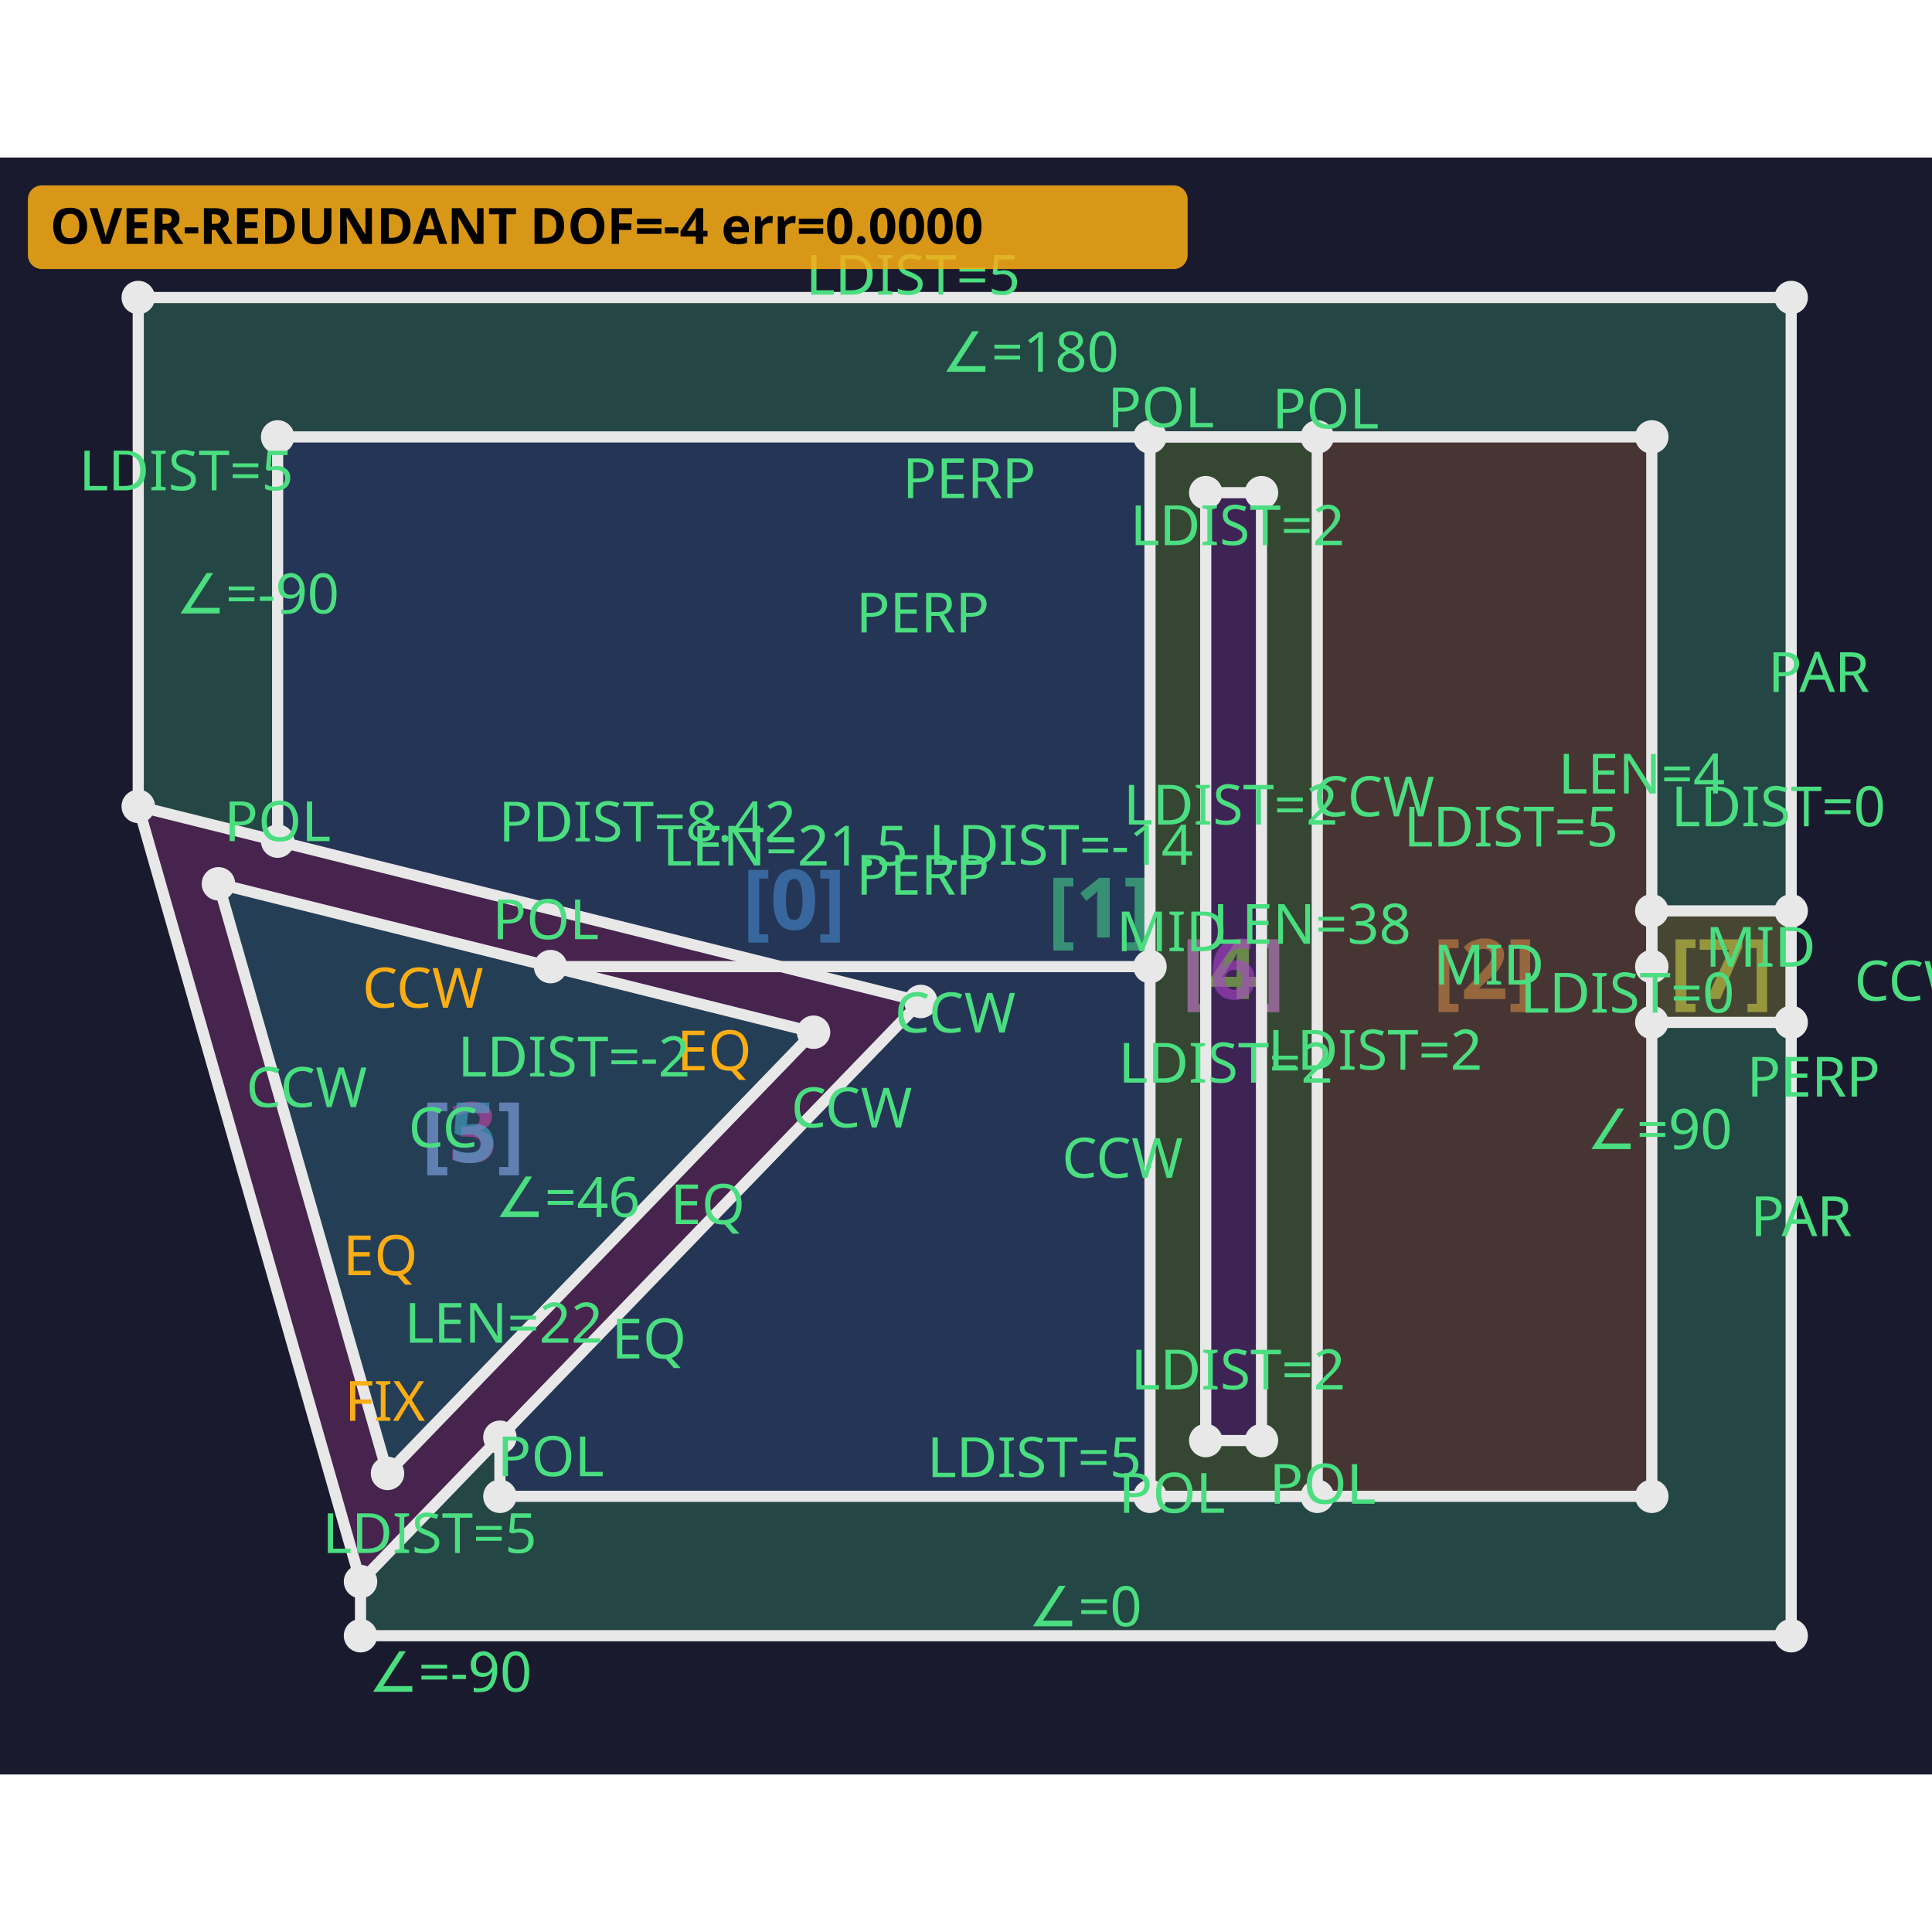
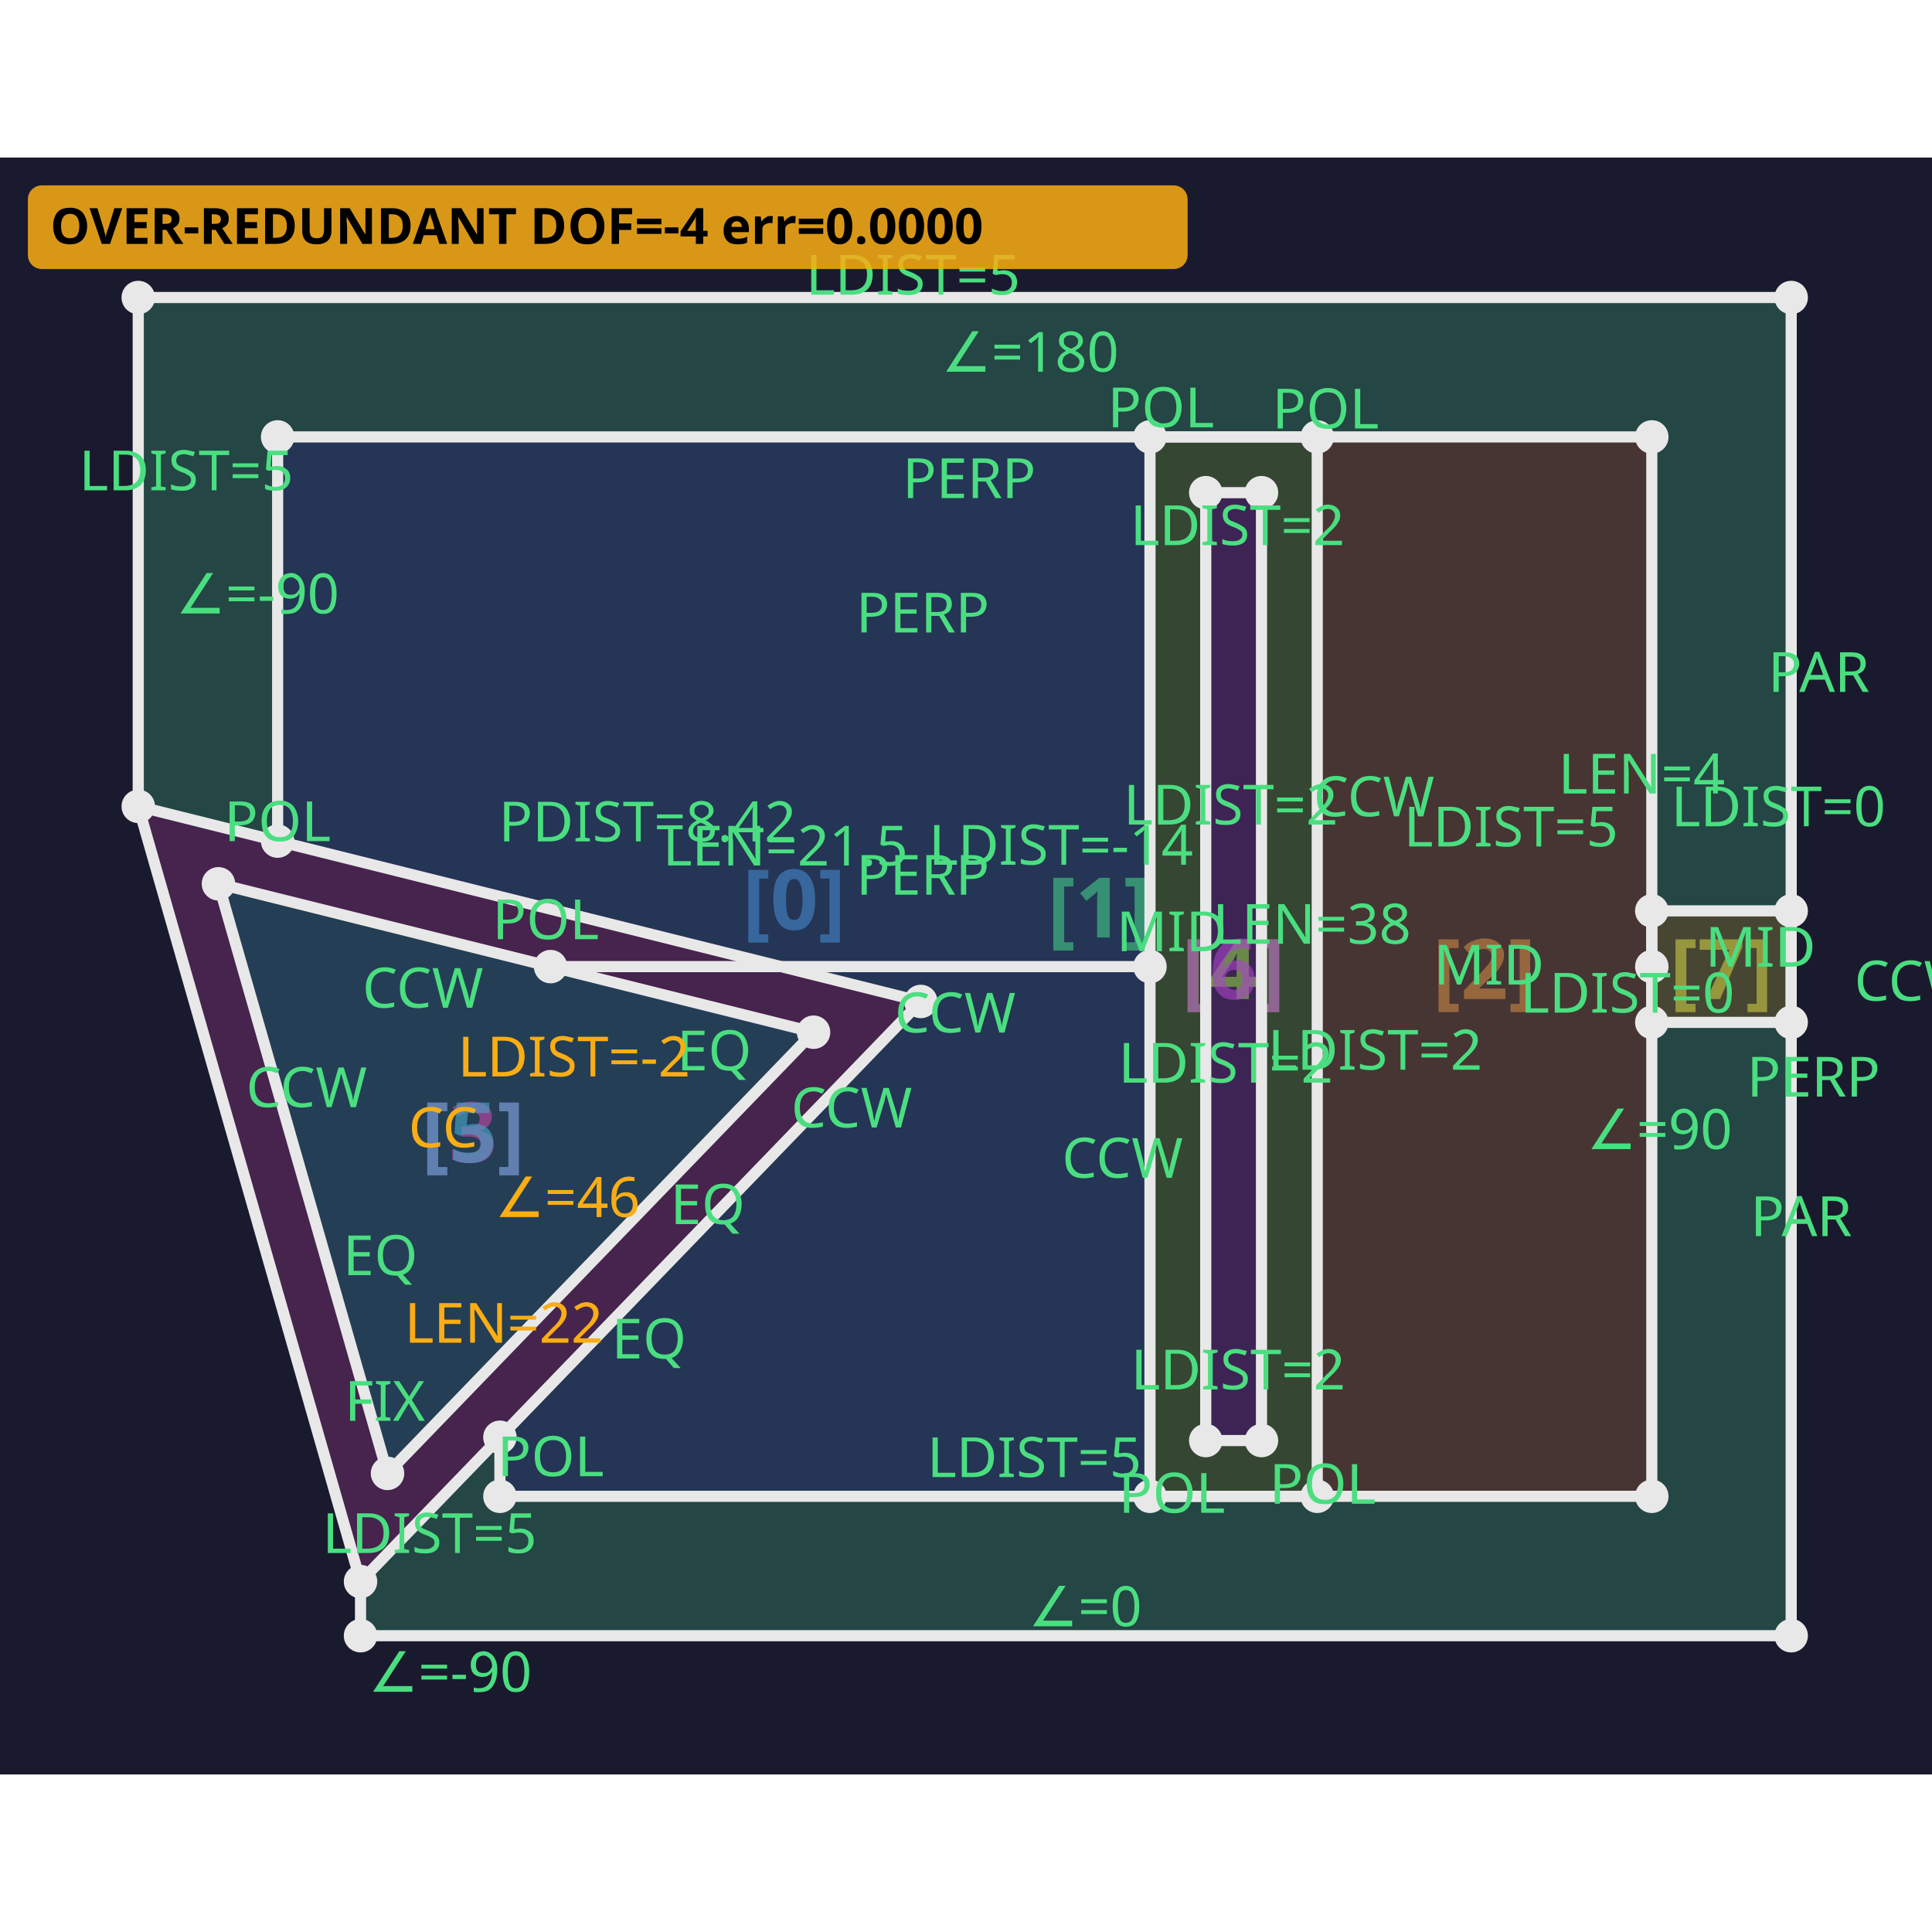
<svg xmlns="http://www.w3.org/2000/svg" viewBox="-13.9 -47.2 69.3 58.0" width="600" height="600">
  <rect x="-13.9" y="-47.2" width="69.3" height="58.0" fill="#1a1a2e" />
  <g data-layer="surfaces" opacity="0.25">
    <path d="M19.128,-16.928 L4.032,-1.296 L4.032,0.822 L27.349,0.822 L27.349,-37.178 L30.323,-37.178 L-3.941,-37.178 L-3.941,-22.680 L14.116,-18.178 L27.349,-18.178 L14.116,-18.178Z" fill="#4488cc" stroke="none" />
    <path d="M4.032,-1.296 L-0.968,3.881 L-0.968,5.822 L50.349,5.822 L50.349,-16.178 L45.349,-16.178 L45.349,-20.178 L50.349,-20.178 L50.349,-42.178 L-8.941,-42.178 L-8.941,-23.926 L-3.941,-22.680 L-3.941,-37.178 L30.323,-37.178 L33.349,-37.178 L33.349,-37.178 L45.349,-37.178 L45.349,0.822 L33.349,0.822 L32.118,0.822 L27.349,0.822 L27.349,0.822 L4.032,0.822Z" fill="#44cc88" stroke="none" />
    <path d="M33.349,0.822 L45.349,0.822 L45.349,-37.178 L33.349,-37.178Z" fill="#cc8844" stroke="none" />
    <path d="M-0.968,3.881 L4.032,-1.296 L19.128,-16.928 L14.116,-18.178 L5.849,-18.178 L14.116,-18.178 L-3.941,-22.680 L-8.941,-23.926Z" fill="#cc44aa" stroke="none" />
    <path d="M27.349,0.822 L32.118,0.822 L33.349,0.822 L33.349,-37.178 L30.323,-37.178 L27.349,-37.178Z" fill="#88cc44" stroke="none" />
    <path d="M0.000,0.000 L15.282,-15.825 L-6.064,-21.148Z" fill="#44aacc" stroke="none" />
    <path d="M31.349,-35.178 L29.349,-35.178 L29.349,-1.178 L31.349,-1.178Z" fill="#aa44cc" stroke="none" />
    <path d="M50.349,-16.178 L50.349,-20.178 L45.349,-20.178 L45.349,-16.178Z" fill="#cccc44" stroke="none" />
  </g>
  <g data-layer="surface-labels">
    <text x="14.588" y="-20.670" fill="#4488cc" font-size="3" font-family="sans-serif" text-anchor="middle" dominant-baseline="central" font-weight="bold" opacity="0.6">[0]</text>
    <text x="25.530" y="-20.386" fill="#44cc88" font-size="3" font-family="sans-serif" text-anchor="middle" dominant-baseline="central" font-weight="bold" opacity="0.6">[1]</text>
    <text x="39.349" y="-18.178" fill="#cc8844" font-size="3" font-family="sans-serif" text-anchor="middle" dominant-baseline="central" font-weight="bold" opacity="0.6">[2]</text>
    <text x="3.073" y="-12.324" fill="#cc44aa" font-size="3" font-family="sans-serif" text-anchor="middle" dominant-baseline="central" font-weight="bold" opacity="0.6">[3]</text>
    <text x="30.349" y="-18.178" fill="#88cc44" font-size="3" font-family="sans-serif" text-anchor="middle" dominant-baseline="central" font-weight="bold" opacity="0.6">[4]</text>
    <text x="3.073" y="-12.324" fill="#44aacc" font-size="3" font-family="sans-serif" text-anchor="middle" dominant-baseline="central" font-weight="bold" opacity="0.6">[5]</text>
    <text x="30.349" y="-18.178" fill="#aa44cc" font-size="3" font-family="sans-serif" text-anchor="middle" dominant-baseline="central" font-weight="bold" opacity="0.6">[6]</text>
    <text x="47.849" y="-18.178" fill="#cccc44" font-size="3" font-family="sans-serif" text-anchor="middle" dominant-baseline="central" font-weight="bold" opacity="0.6">[7]</text>
  </g>
  <g data-layer="edges">
    <line x1="0.000" y1="0.000" x2="15.282" y2="-15.825" stroke="#e8e8e8" stroke-width="0.4" />
    <line x1="15.282" y1="-15.825" x2="-6.064" y2="-21.148" stroke="#e8e8e8" stroke-width="0.4" />
    <line x1="-6.064" y1="-21.148" x2="0.000" y2="0.000" stroke="#e8e8e8" stroke-width="0.4" />
    <line x1="-0.968" y1="3.881" x2="19.128" y2="-16.928" stroke="#e8e8e8" stroke-width="0.4" />
    <line x1="19.128" y1="-16.928" x2="-8.941" y2="-23.926" stroke="#e8e8e8" stroke-width="0.4" />
    <line x1="-8.941" y1="-23.926" x2="-0.968" y2="3.881" stroke="#e8e8e8" stroke-width="0.4" />
    <line x1="-0.968" y1="3.881" x2="-0.968" y2="5.822" stroke="#e8e8e8" stroke-width="0.4" />
    <line x1="-0.968" y1="5.822" x2="50.349" y2="5.822" stroke="#e8e8e8" stroke-width="0.4" />
    <line x1="50.349" y1="5.822" x2="50.349" y2="-42.178" stroke="#e8e8e8" stroke-width="0.4" />
    <line x1="50.349" y1="-42.178" x2="-8.941" y2="-42.178" stroke="#e8e8e8" stroke-width="0.4" />
    <line x1="-8.941" y1="-42.178" x2="-8.941" y2="-23.926" stroke="#e8e8e8" stroke-width="0.4" />
    <line x1="4.032" y1="-1.296" x2="4.032" y2="0.822" stroke="#e8e8e8" stroke-width="0.4" />
    <line x1="4.032" y1="0.822" x2="45.349" y2="0.822" stroke="#e8e8e8" stroke-width="0.4" />
    <line x1="45.349" y1="0.822" x2="45.349" y2="-37.178" stroke="#e8e8e8" stroke-width="0.4" />
    <line x1="45.349" y1="-37.178" x2="-3.941" y2="-37.178" stroke="#e8e8e8" stroke-width="0.4" />
    <line x1="-3.941" y1="-37.178" x2="-3.941" y2="-22.680" stroke="#e8e8e8" stroke-width="0.4" />
    <line x1="45.349" y1="-20.178" x2="45.349" y2="-16.178" stroke="#e8e8e8" stroke-width="0.4" />
    <line x1="45.349" y1="-16.178" x2="50.349" y2="-16.178" stroke="#e8e8e8" stroke-width="0.4" />
    <line x1="50.349" y1="-16.178" x2="50.349" y2="-20.178" stroke="#e8e8e8" stroke-width="0.4" />
    <line x1="50.349" y1="-20.178" x2="45.349" y2="-20.178" stroke="#e8e8e8" stroke-width="0.4" />
    <line x1="33.349" y1="-37.178" x2="27.349" y2="-37.178" stroke="#e8e8e8" stroke-width="0.4" />
    <line x1="27.349" y1="-37.178" x2="27.349" y2="0.822" stroke="#e8e8e8" stroke-width="0.4" />
    <line x1="27.349" y1="0.822" x2="33.349" y2="0.822" stroke="#e8e8e8" stroke-width="0.4" />
    <line x1="33.349" y1="0.822" x2="33.349" y2="-37.178" stroke="#e8e8e8" stroke-width="0.4" />
    <line x1="31.349" y1="-35.178" x2="29.349" y2="-35.178" stroke="#e8e8e8" stroke-width="0.4" />
    <line x1="29.349" y1="-35.178" x2="29.349" y2="-1.178" stroke="#e8e8e8" stroke-width="0.4" />
    <line x1="29.349" y1="-1.178" x2="31.349" y2="-1.178" stroke="#e8e8e8" stroke-width="0.4" />
    <line x1="31.349" y1="-1.178" x2="31.349" y2="-35.178" stroke="#e8e8e8" stroke-width="0.4" />
    <line x1="5.849" y1="-18.178" x2="27.349" y2="-18.178" stroke="#e8e8e8" stroke-width="0.4" />
    <circle cx="0.000" cy="0.000" r="0.6" fill="#e8e8e8" />
    <circle cx="15.282" cy="-15.825" r="0.6" fill="#e8e8e8" />
    <circle cx="-6.064" cy="-21.148" r="0.6" fill="#e8e8e8" />
    <circle cx="-0.968" cy="3.881" r="0.6" fill="#e8e8e8" />
    <circle cx="19.128" cy="-16.928" r="0.6" fill="#e8e8e8" />
    <circle cx="-8.941" cy="-23.926" r="0.6" fill="#e8e8e8" />
    <circle cx="5.849" cy="-18.178" r="0.6" fill="#e8e8e8" />
    <circle cx="-0.968" cy="5.822" r="0.6" fill="#e8e8e8" />
    <circle cx="50.349" cy="5.822" r="0.6" fill="#e8e8e8" />
    <circle cx="50.349" cy="-42.178" r="0.6" fill="#e8e8e8" />
    <circle cx="-8.941" cy="-42.178" r="0.6" fill="#e8e8e8" />
    <circle cx="4.032" cy="-1.296" r="0.6" fill="#e8e8e8" />
    <circle cx="-3.941" cy="-22.680" r="0.6" fill="#e8e8e8" />
    <circle cx="4.032" cy="0.822" r="0.6" fill="#e8e8e8" />
    <circle cx="45.349" cy="0.822" r="0.6" fill="#e8e8e8" />
    <circle cx="45.349" cy="-37.178" r="0.6" fill="#e8e8e8" />
    <circle cx="-3.941" cy="-37.178" r="0.6" fill="#e8e8e8" />
    <circle cx="45.349" cy="-20.178" r="0.6" fill="#e8e8e8" />
    <circle cx="45.349" cy="-18.178" r="0.6" fill="#e8e8e8" />
    <circle cx="45.349" cy="-16.178" r="0.6" fill="#e8e8e8" />
    <circle cx="50.349" cy="-16.178" r="0.6" fill="#e8e8e8" />
    <circle cx="50.349" cy="-20.178" r="0.6" fill="#e8e8e8" />
    <circle cx="33.349" cy="-37.178" r="0.6" fill="#e8e8e8" />
    <circle cx="27.349" cy="-37.178" r="0.6" fill="#e8e8e8" />
    <circle cx="27.349" cy="0.822" r="0.6" fill="#e8e8e8" />
    <circle cx="33.349" cy="0.822" r="0.6" fill="#e8e8e8" />
    <circle cx="31.349" cy="-35.178" r="0.6" fill="#e8e8e8" />
    <circle cx="29.349" cy="-35.178" r="0.6" fill="#e8e8e8" />
    <circle cx="29.349" cy="-1.178" r="0.6" fill="#e8e8e8" />
    <circle cx="31.349" cy="-1.178" r="0.6" fill="#e8e8e8" />
    <circle cx="27.349" cy="-18.178" r="0.6" fill="#e8e8e8" />
  </g>
  <g data-layer="construction">
  </g>
  <g data-layer="labels">
-     <text x="-0.088" y="-1.885" fill="#faad14" font-size="2" font-family="sans-serif" text-anchor="middle">FIX</text>
-     <text x="-0.253" y="-7.107" fill="#faad14" font-size="2" font-family="sans-serif" text-anchor="middle">EQ</text>
-     <text x="11.722" y="-14.458" fill="#faad14" font-size="2" font-family="sans-serif" text-anchor="middle">EQ</text>
-     <text x="1.272" y="-16.702" fill="#faad14" font-size="2" font-family="sans-serif" text-anchor="middle">CCW</text>
+     <text x="-0.088" y="-1.885" fill="#4ade80" font-size="2" font-family="sans-serif" text-anchor="middle">FIX</text>
+     <text x="-0.253" y="-7.107" fill="#4ade80" font-size="2" font-family="sans-serif" text-anchor="middle">EQ</text>
+     <text x="11.722" y="-14.458" fill="#4ade80" font-size="2" font-family="sans-serif" text-anchor="middle">EQ</text>
+     <text x="1.272" y="-16.702" fill="#4ade80" font-size="2" font-family="sans-serif" text-anchor="middle">CCW</text>
    <text x="9.385" y="-4.120" fill="#4ade80" font-size="2" font-family="sans-serif" text-anchor="middle">EQ</text>
    <text x="11.488" y="-8.939" fill="#4ade80" font-size="2" font-family="sans-serif" text-anchor="middle">EQ</text>
    <text x="-2.900" y="-13.137" fill="#4ade80" font-size="2" font-family="sans-serif" text-anchor="middle">CCW</text>
-     <text x="4.174" y="-4.687" fill="#4ade80" font-size="2" font-family="sans-serif" text-anchor="middle">LEN=22</text>
-     <text x="6.689" y="-14.237" fill="#4ade80" font-size="2" font-family="sans-serif" text-anchor="middle">LDIST=-2</text>
-     <text x="1.992" y="-11.696" fill="#4ade80" font-size="2" font-family="sans-serif" text-anchor="middle">CC</text>
-     <text x="6.454" y="-9.193" fill="#4ade80" font-size="2" font-family="sans-serif" text-anchor="middle">∠=46</text>
+     <text x="4.174" y="-4.687" fill="#faad14" font-size="2" font-family="sans-serif" text-anchor="middle">LEN=22</text>
+     <text x="6.689" y="-14.237" fill="#faad14" font-size="2" font-family="sans-serif" text-anchor="middle">LDIST=-2</text>
+     <text x="1.992" y="-11.696" fill="#faad14" font-size="2" font-family="sans-serif" text-anchor="middle">CC</text>
+     <text x="6.454" y="-9.193" fill="#faad14" font-size="2" font-family="sans-serif" text-anchor="middle">∠=46</text>
    <text x="5.681" y="-19.161" fill="#4ade80" font-size="2" font-family="sans-serif" text-anchor="middle">POL</text>
    <text x="9.332" y="-22.666" fill="#4ade80" font-size="2" font-family="sans-serif" text-anchor="middle">PDIST=8.42</text>
    <text x="16.649" y="-12.407" fill="#4ade80" font-size="2" font-family="sans-serif" text-anchor="middle">CCW</text>
    <text x="2.245" y="7.834" fill="#4ade80" font-size="2" font-family="sans-serif" text-anchor="middle">∠=-90</text>
    <text x="25.020" y="5.486" fill="#4ade80" font-size="2" font-family="sans-serif" text-anchor="middle">∠=0</text>
    <text x="45.623" y="-11.630" fill="#4ade80" font-size="2" font-family="sans-serif" text-anchor="middle">∠=90</text>
    <text x="23.052" y="-39.516" fill="#4ade80" font-size="2" font-family="sans-serif" text-anchor="middle">∠=180</text>
    <text x="-4.666" y="-30.844" fill="#4ade80" font-size="2" font-family="sans-serif" text-anchor="middle">∠=-90</text>
    <text x="5.855" y="0.102" fill="#4ade80" font-size="2" font-family="sans-serif" text-anchor="middle">POL</text>
    <text x="-3.941" y="-22.680" fill="#4ade80" font-size="2" font-family="sans-serif" text-anchor="middle">POL</text>
    <text x="20.366" y="-15.813" fill="#4ade80" font-size="2" font-family="sans-serif" text-anchor="middle">CCW</text>
    <text x="1.513" y="2.855" fill="#4ade80" font-size="2" font-family="sans-serif" text-anchor="middle">LDIST=5</text>
    <text x="23.205" y="0.132" fill="#4ade80" font-size="2" font-family="sans-serif" text-anchor="middle">LDIST=5</text>
    <text x="40.304" y="-22.488" fill="#4ade80" font-size="2" font-family="sans-serif" text-anchor="middle">LDIST=5</text>
    <text x="18.853" y="-42.280" fill="#4ade80" font-size="2" font-family="sans-serif" text-anchor="middle">LDIST=5</text>
    <text x="-7.216" y="-35.260" fill="#4ade80" font-size="2" font-family="sans-serif" text-anchor="middle">LDIST=5</text>
    <text x="54.787" y="-16.953" fill="#4ade80" font-size="2" font-family="sans-serif" text-anchor="middle">CCW</text>
    <text x="51.343" y="-28.030" fill="#4ade80" font-size="2" font-family="sans-serif" text-anchor="middle">PAR</text>
    <text x="50.711" y="-8.509" fill="#4ade80" font-size="2" font-family="sans-serif" text-anchor="middle">PAR</text>
    <text x="44.989" y="-24.384" fill="#4ade80" font-size="2" font-family="sans-serif" text-anchor="middle">LEN=4</text>
    <text x="51.155" y="-13.513" fill="#4ade80" font-size="2" font-family="sans-serif" text-anchor="middle">PERP</text>
    <text x="49.894" y="-23.211" fill="#4ade80" font-size="2" font-family="sans-serif" text-anchor="middle">LDIST=0</text>
    <text x="44.474" y="-16.526" fill="#4ade80" font-size="2" font-family="sans-serif" text-anchor="middle">LDIST=0</text>
    <text x="49.248" y="-18.175" fill="#4ade80" font-size="2" font-family="sans-serif" text-anchor="middle">MID</text>
    <text x="39.510" y="-17.535" fill="#4ade80" font-size="2" font-family="sans-serif" text-anchor="middle">MID</text>
    <text x="35.385" y="-23.566" fill="#4ade80" font-size="2" font-family="sans-serif" text-anchor="middle">CCW</text>
    <text x="33.652" y="-37.481" fill="#4ade80" font-size="2" font-family="sans-serif" text-anchor="middle">POL</text>
    <text x="27.746" y="-37.521" fill="#4ade80" font-size="2" font-family="sans-serif" text-anchor="middle">POL</text>
    <text x="28.141" y="1.414" fill="#4ade80" font-size="2" font-family="sans-serif" text-anchor="middle">POL</text>
    <text x="33.547" y="1.090" fill="#4ade80" font-size="2" font-family="sans-serif" text-anchor="middle">POL</text>
    <text x="19.200" y="-30.165" fill="#4ade80" font-size="2" font-family="sans-serif" text-anchor="middle">PERP</text>
    <text x="20.869" y="-34.984" fill="#4ade80" font-size="2" font-family="sans-serif" text-anchor="middle">PERP</text>
    <text x="26.366" y="-10.599" fill="#4ade80" font-size="2" font-family="sans-serif" text-anchor="middle">CCW</text>
    <text x="30.489" y="-33.295" fill="#4ade80" font-size="2" font-family="sans-serif" text-anchor="middle">LDIST=2</text>
    <text x="30.247" y="-23.273" fill="#4ade80" font-size="2" font-family="sans-serif" text-anchor="middle">LDIST=2</text>
    <text x="30.514" y="-3.010" fill="#4ade80" font-size="2" font-family="sans-serif" text-anchor="middle">LDIST=2</text>
    <text x="30.067" y="-14.013" fill="#4ade80" font-size="2" font-family="sans-serif" text-anchor="middle">LDIST=2</text>
    <text x="35.426" y="-14.480" fill="#4ade80" font-size="2" font-family="sans-serif" text-anchor="middle">LDIST=2</text>
    <text x="24.158" y="-21.832" fill="#4ade80" font-size="2" font-family="sans-serif" text-anchor="middle">LDIST=-14</text>
    <text x="33.156" y="-18.994" fill="#4ade80" font-size="2" font-family="sans-serif" text-anchor="middle">LEN=38</text>
    <text x="28.127" y="-18.730" fill="#4ade80" font-size="2" font-family="sans-serif" text-anchor="middle">MID</text>
    <text x="14.275" y="-21.804" fill="#4ade80" font-size="2" font-family="sans-serif" text-anchor="middle">LEN=21.5</text>
    <text x="19.206" y="-20.758" fill="#4ade80" font-size="2" font-family="sans-serif" text-anchor="middle">PERP</text>
  </g>
  <g data-layer="status">
    <rect x="-12.9" y="-46.2" width="41.6" height="3" rx="0.5" fill="#faad14" opacity="0.85" />
    <text x="-12.1" y="-44.1" fill="#000000" font-size="1.8" font-family="sans-serif" font-weight="bold">OVER-REDUNDANT DOF=-4 err=0.0000</text>
  </g>
</svg>
